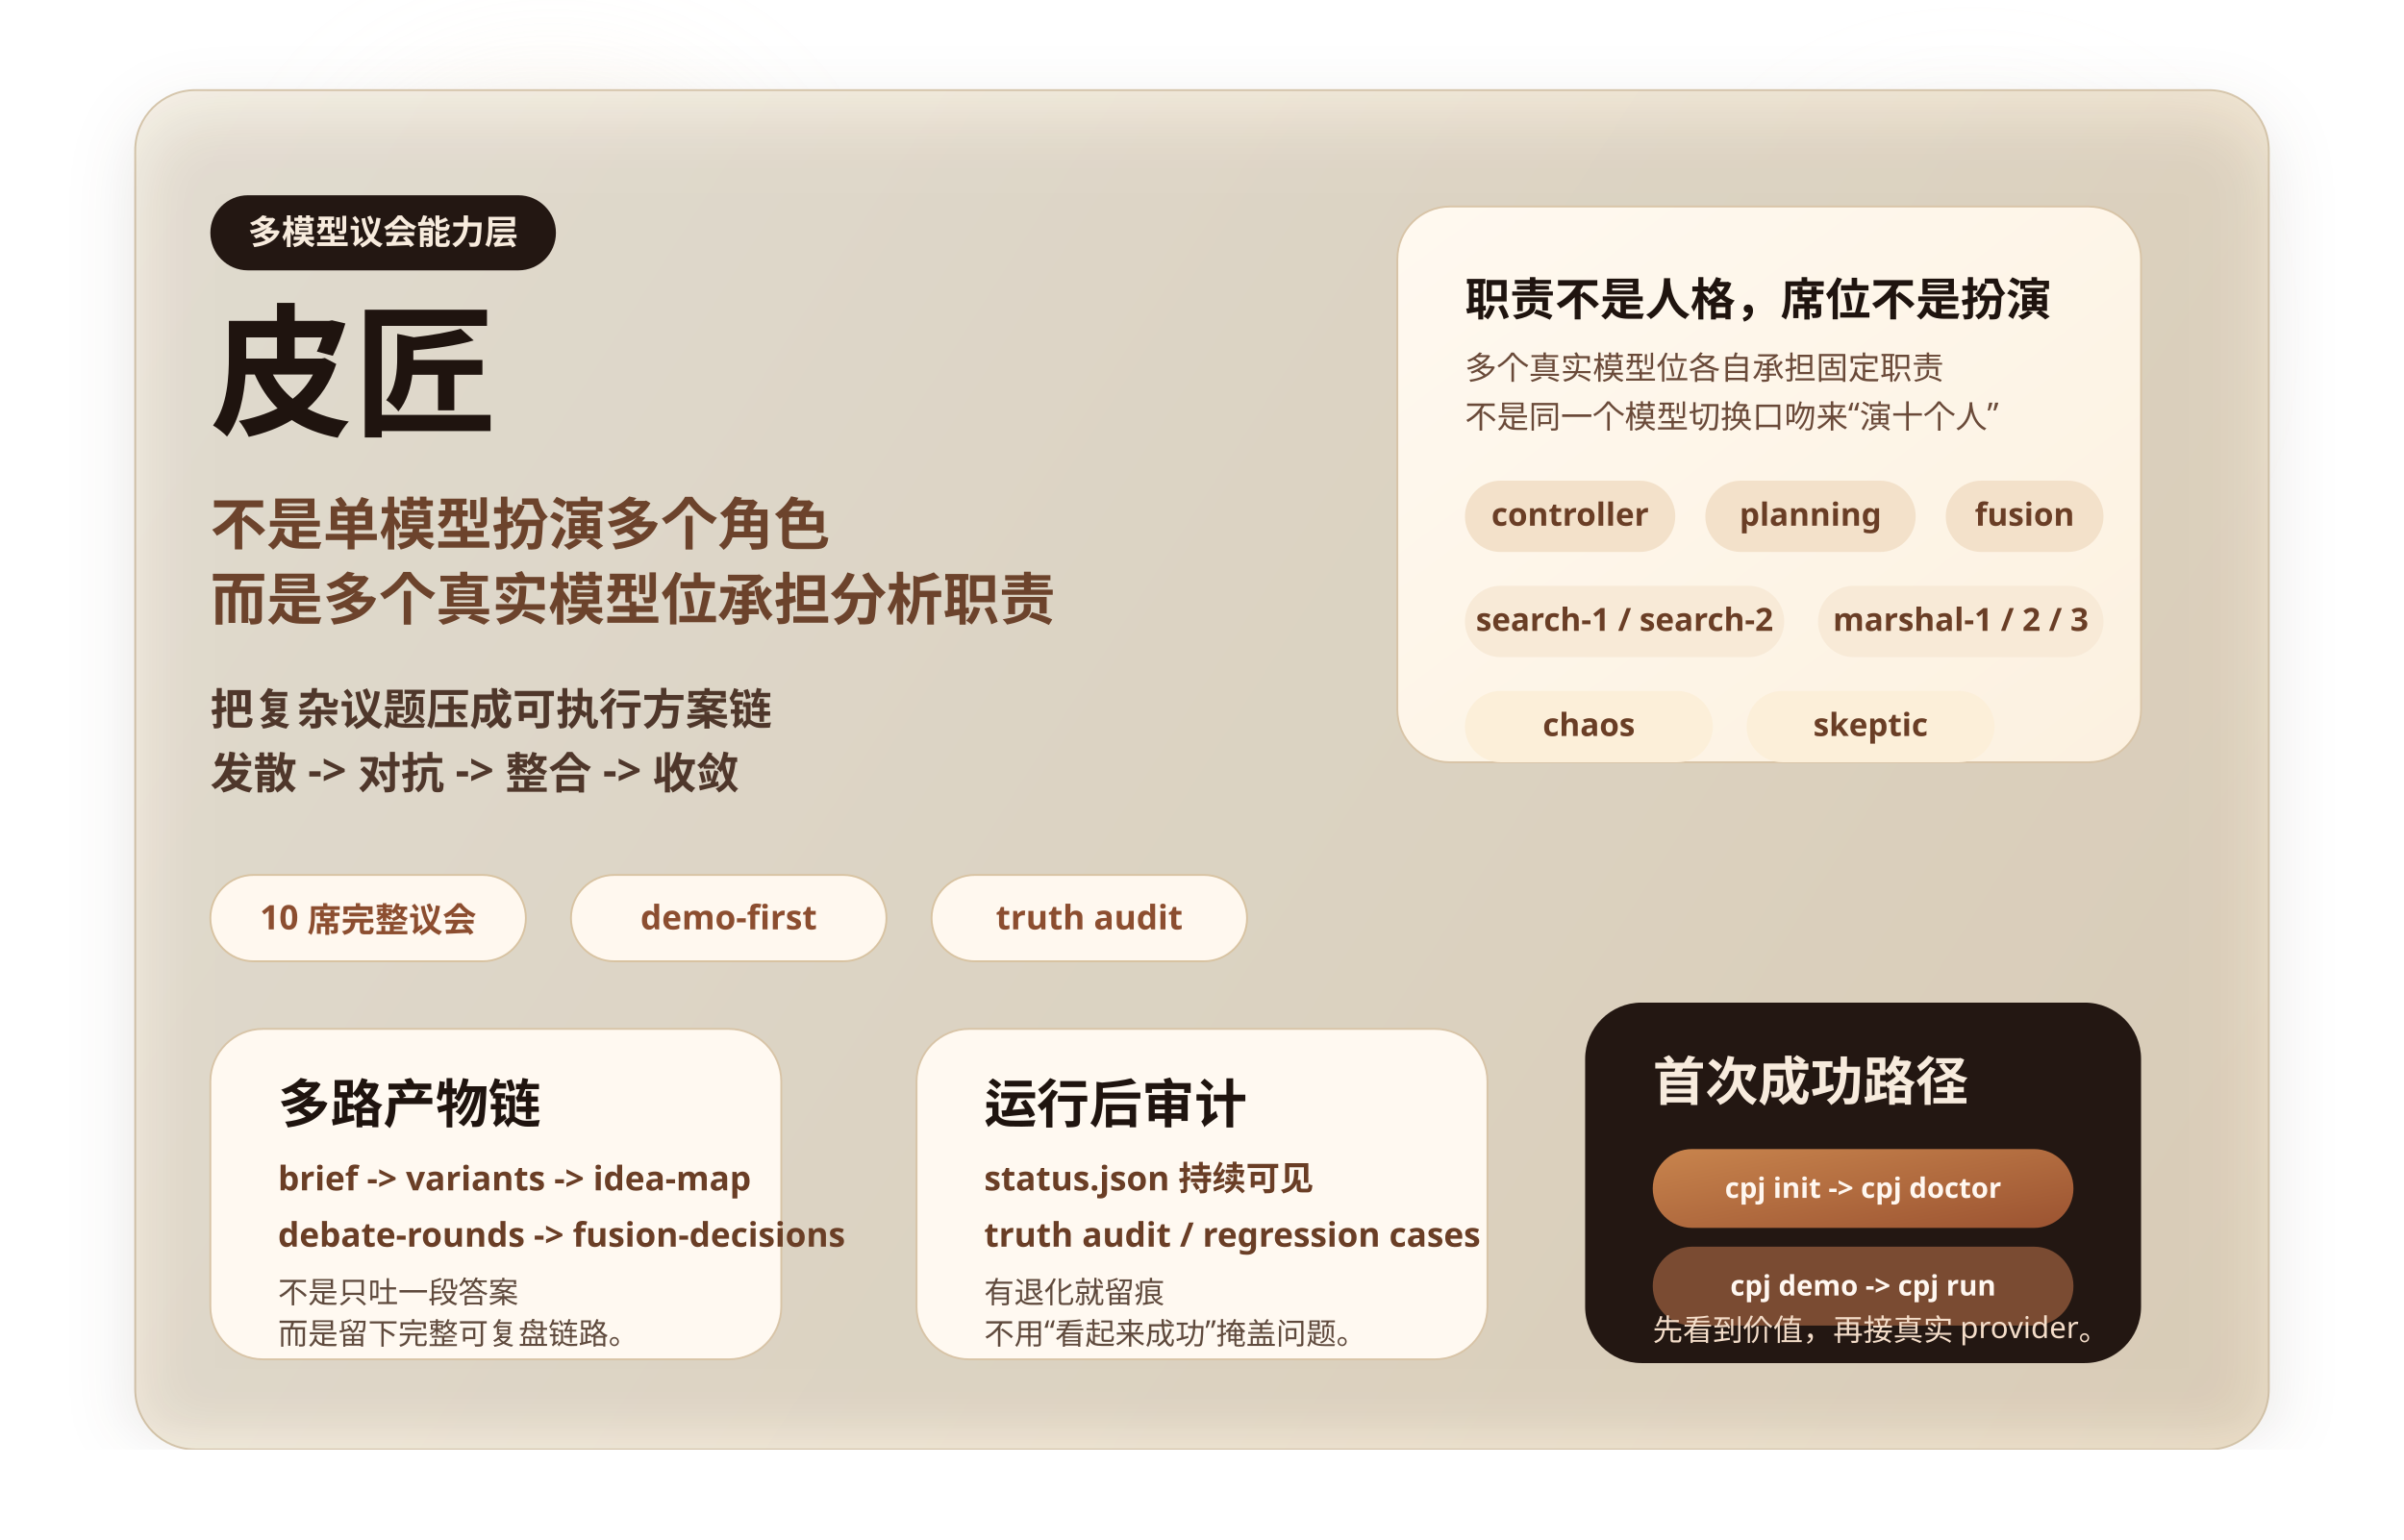
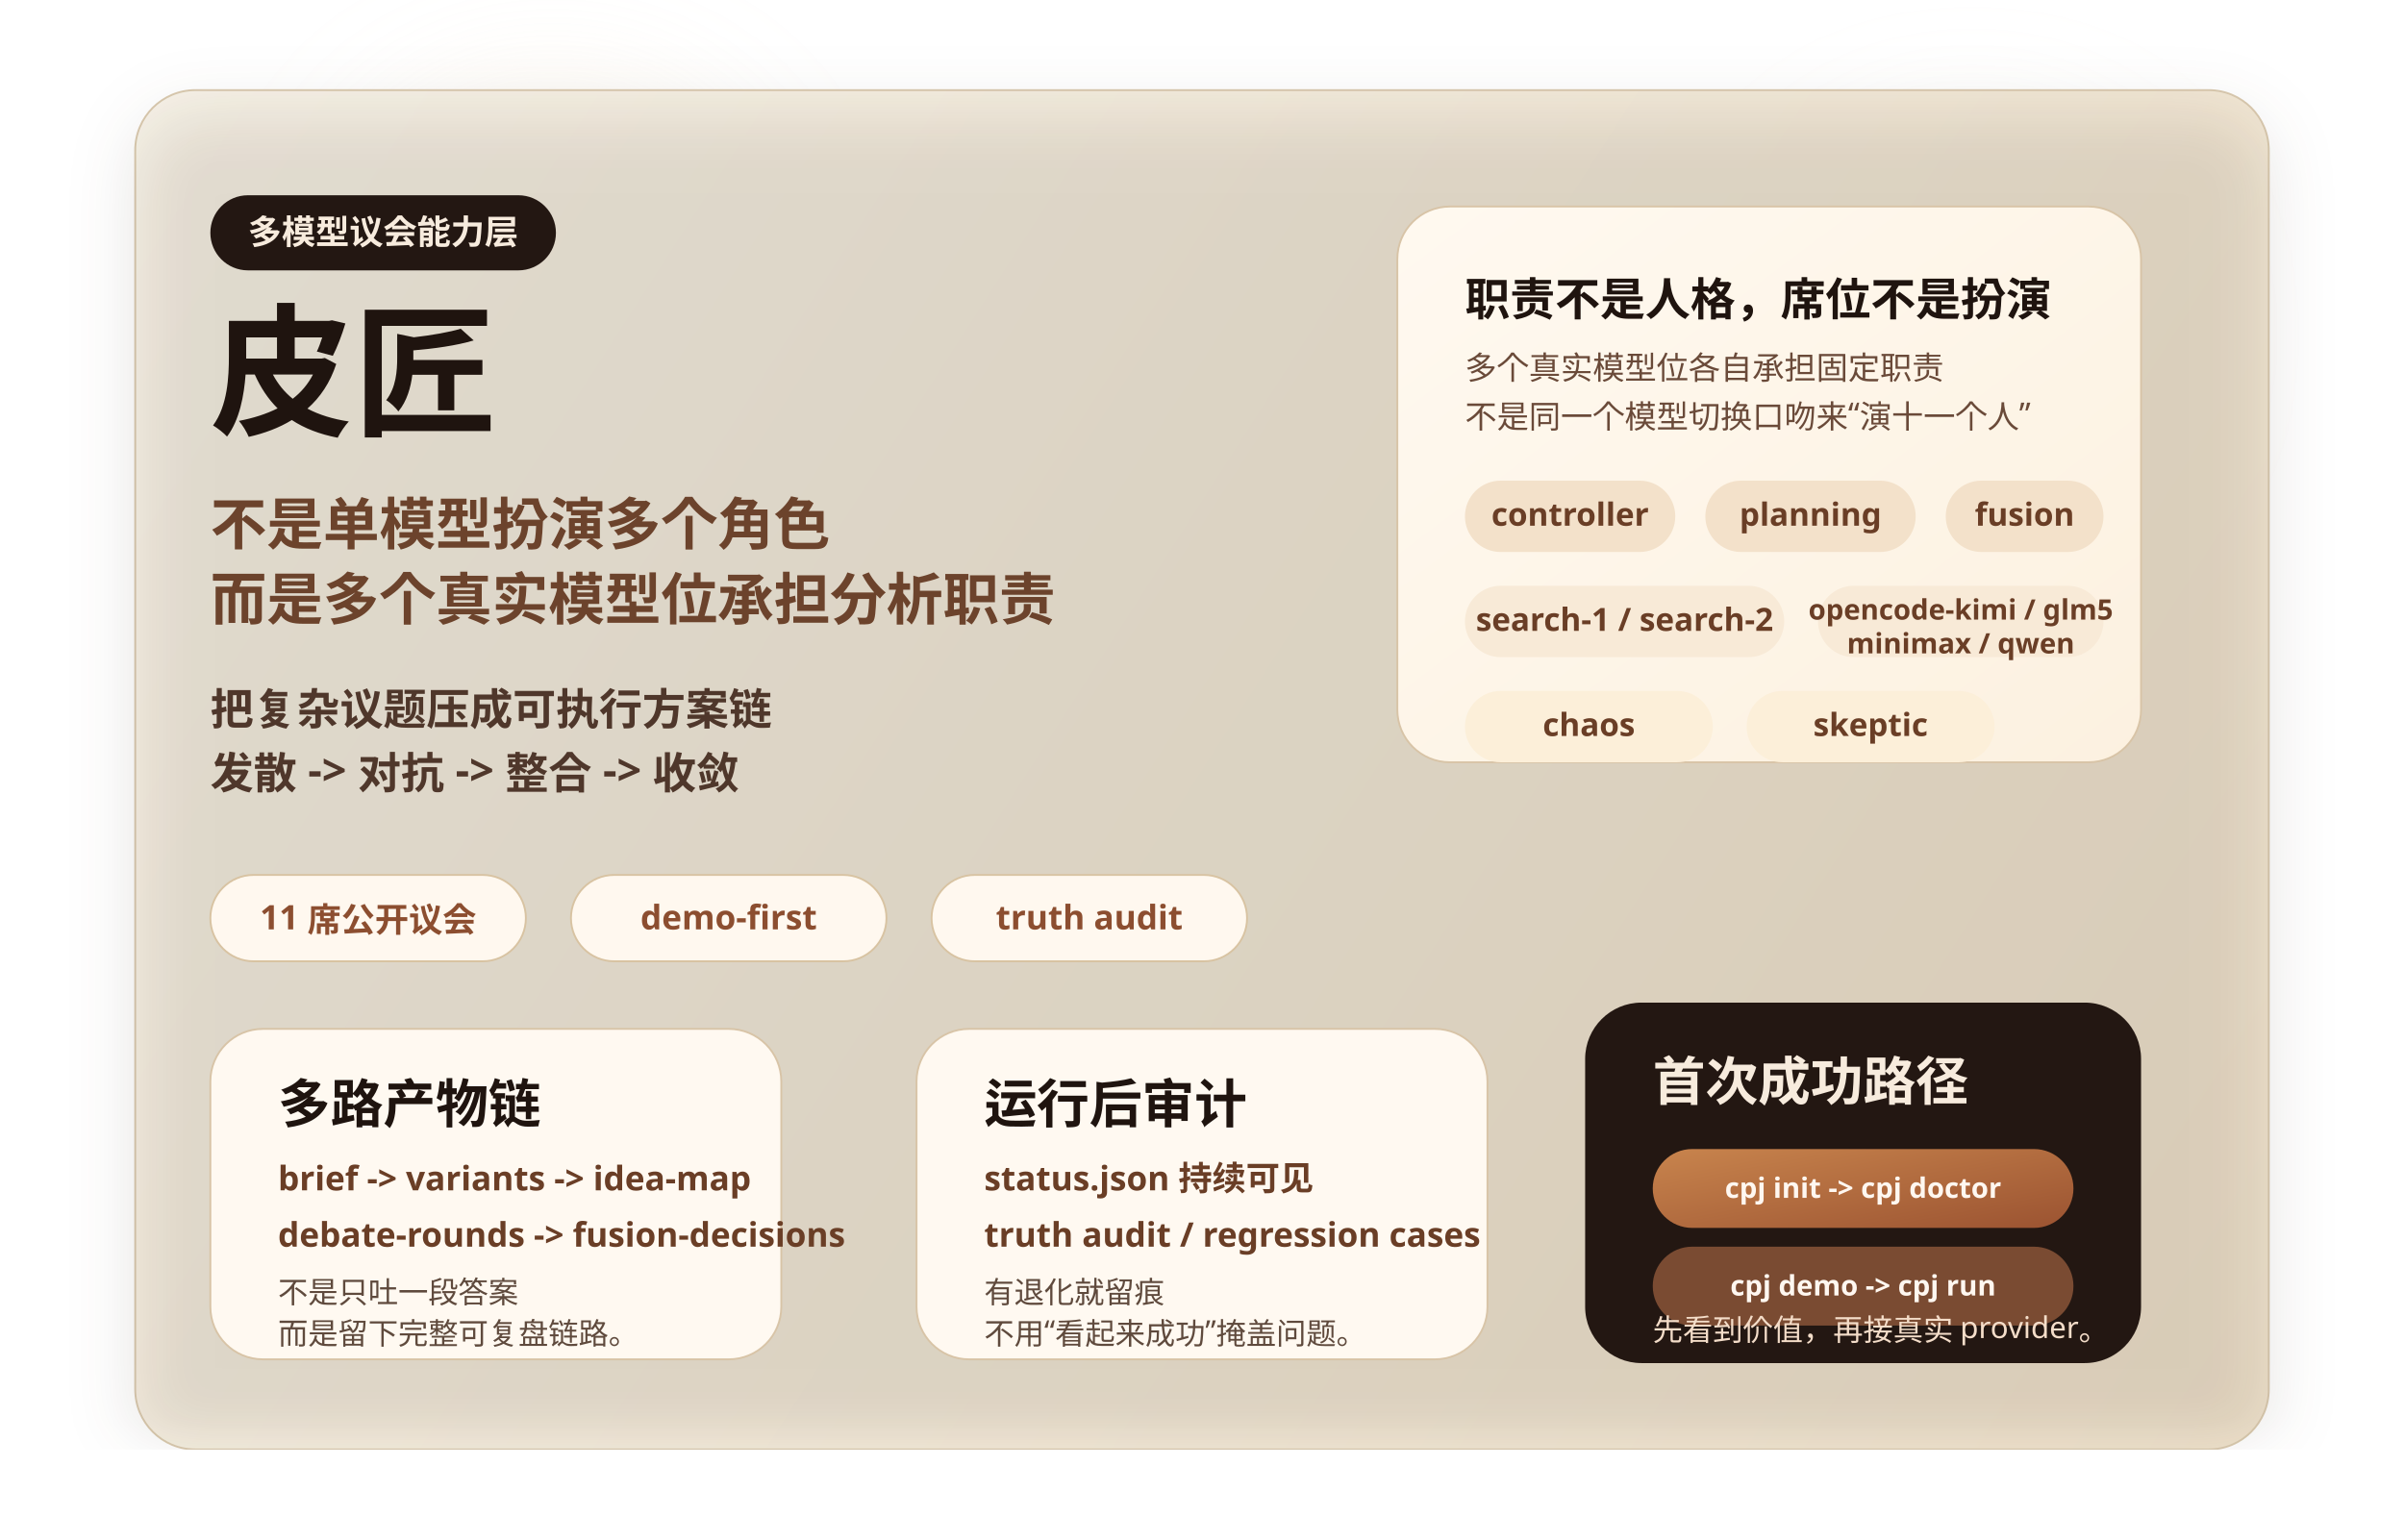
<svg xmlns="http://www.w3.org/2000/svg" width="1280" height="820" viewBox="0 0 1280 820" fill="none" role="img" aria-labelledby="title desc">
  <defs>
    <linearGradient id="bg" x1="86" y1="54" x2="1194" y2="766" gradientUnits="userSpaceOnUse">
      <stop stop-color="#F8F3E8" />
      <stop offset="1" stop-color="#EFE2CC" />
    </linearGradient>
    <linearGradient id="panel" x1="0" y1="0" x2="1" y2="1">
      <stop stop-color="#FFF9F0" />
      <stop offset="1" stop-color="#FCF1E0" />
    </linearGradient>
    <linearGradient id="accent" x1="0" y1="0" x2="1" y2="1">
      <stop stop-color="#C8844D" />
      <stop offset="1" stop-color="#9B5331" />
    </linearGradient>
    <filter id="shadow" x="36" y="24" width="1208" height="748" filterUnits="userSpaceOnUse" color-interpolation-filters="sRGB">
      <feOffset dy="12" />
      <feGaussianBlur stdDeviation="18" />
      <feColorMatrix type="matrix" values="0 0 0 0 0.212 0 0 0 0 0.153 0 0 0 0 0.106 0 0 0 0.12 0" />
      <feBlend in2="SourceGraphic" result="shape" />
    </filter>
    <filter id="softGlow" x="0" y="0" width="1280" height="820" filterUnits="userSpaceOnUse" color-interpolation-filters="sRGB">
      <feGaussianBlur stdDeviation="40" />
    </filter>
  </defs>
  <g filter="url(#softGlow)" opacity="0.22">
    <circle cx="294" cy="160" r="108" fill="#F3D9B4" />
    <circle cx="1050" cy="178" r="96" fill="#F7E8D0" />
  </g>
  <rect x="72" y="48" width="1136" height="724" rx="32" fill="url(#bg)" stroke="#D9C9AE" filter="url(#shadow)" />
  <rect x="112" y="104" width="184" height="40" rx="20" fill="#231712" />
  <text x="204" y="130" text-anchor="middle" font-family="Segoe UI, Microsoft YaHei, sans-serif" font-size="18" font-weight="700" fill="#F7EBDD">多模型议会能力层</text>
  <text x="112" y="226" font-family="Segoe UI, Microsoft YaHei, sans-serif" font-size="76" font-weight="800" fill="#1F140F">皮匠</text>
  <text x="112" y="290" font-family="Segoe UI, Microsoft YaHei, sans-serif" font-size="30" font-weight="700" fill="#6C432C">不是单模型扮演多个角色</text>
  <text x="112" y="330" font-family="Segoe UI, Microsoft YaHei, sans-serif" font-size="30" font-weight="700" fill="#6C432C">而是多个真实模型位承担分析职责</text>
  <text x="112" y="386" font-family="Segoe UI, Microsoft YaHei, sans-serif" font-size="23" font-weight="600" fill="#4F372B">把复杂议题压成可执行方案链</text>
  <text x="112" y="420" font-family="Segoe UI, Microsoft YaHei, sans-serif" font-size="23" font-weight="600" fill="#4F372B">发散 -&gt; 对抗 -&gt; 整合 -&gt; 收敛</text>
  <rect x="112" y="466" width="168" height="46" rx="23" fill="#FFF8EF" stroke="#D8C3A2" />
-   <text x="196" y="495" text-anchor="middle" font-family="Segoe UI, Microsoft YaHei, sans-serif" font-size="18" font-weight="700" fill="#8C4E30">10 席完整议会</text>
+   <text x="196" y="495" text-anchor="middle" font-family="Segoe UI, Microsoft YaHei, sans-serif" font-size="18" font-weight="700" fill="#8C4E30">11 席公开议会</text>
  <rect x="304" y="466" width="168" height="46" rx="23" fill="#FFF8EF" stroke="#D8C3A2" />
  <text x="388" y="495" text-anchor="middle" font-family="Segoe UI, Microsoft YaHei, sans-serif" font-size="18" font-weight="700" fill="#8C4E30">demo-first</text>
  <rect x="496" y="466" width="168" height="46" rx="23" fill="#FFF8EF" stroke="#D8C3A2" />
  <text x="580" y="495" text-anchor="middle" font-family="Segoe UI, Microsoft YaHei, sans-serif" font-size="18" font-weight="700" fill="#8C4E30">truth audit</text>
  <rect x="744" y="110" width="396" height="296" rx="28" fill="url(#panel)" stroke="#D8C4A7" />
  <text x="780" y="168" font-family="Segoe UI, Microsoft YaHei, sans-serif" font-size="24" font-weight="700" fill="#1F140F">职责不是人格，席位不是扮演</text>
  <text x="780" y="202" font-family="Segoe UI, Microsoft YaHei, sans-serif" font-size="17" font-weight="500" fill="#6A4A39">多个真实模型位各自承担固定职责</text>
-   <text x="780" y="228" font-family="Segoe UI, Microsoft YaHei, sans-serif" font-size="17" font-weight="500" fill="#6A4A39">不是同一个模型切换口吻来“演十个人”</text>
+   <text x="780" y="228" font-family="Segoe UI, Microsoft YaHei, sans-serif" font-size="17" font-weight="500" fill="#6A4A39">不是同一个模型切换口吻来“演十一个人”</text>
  <rect x="780" y="256" width="112" height="38" rx="19" fill="#F3E1CA" />
  <text x="836" y="280" text-anchor="middle" font-family="Segoe UI, Microsoft YaHei, sans-serif" font-size="17" font-weight="700" fill="#6A3E26">controller</text>
  <rect x="908" y="256" width="112" height="38" rx="19" fill="#F3E1CA" />
  <text x="964" y="280" text-anchor="middle" font-family="Segoe UI, Microsoft YaHei, sans-serif" font-size="17" font-weight="700" fill="#6A3E26">planning</text>
  <rect x="1036" y="256" width="84" height="38" rx="19" fill="#F3E1CA" />
  <text x="1078" y="280" text-anchor="middle" font-family="Segoe UI, Microsoft YaHei, sans-serif" font-size="17" font-weight="700" fill="#6A3E26">fusion</text>
  <rect x="780" y="312" width="170" height="38" rx="19" fill="#F8EAD7" />
  <text x="865" y="336" text-anchor="middle" font-family="Segoe UI, Microsoft YaHei, sans-serif" font-size="17" font-weight="700" fill="#6A3E26">search-1 / search-2</text>
  <rect x="968" y="312" width="152" height="38" rx="19" fill="#F8EAD7" />
-   <text x="1044" y="336" text-anchor="middle" font-family="Segoe UI, Microsoft YaHei, sans-serif" font-size="17" font-weight="700" fill="#6A3E26">marshal-1 / 2 / 3</text>
+   <text x="1044" y="330" text-anchor="middle" font-family="Segoe UI, Microsoft YaHei, sans-serif" font-size="15" font-weight="700" fill="#6A3E26">opencode-kimi / glm5</text>
+   <text x="1044" y="348" text-anchor="middle" font-family="Segoe UI, Microsoft YaHei, sans-serif" font-size="15" font-weight="700" fill="#6A3E26">minimax / qwen</text>
  <rect x="780" y="368" width="132" height="38" rx="19" fill="#FCEFD9" />
  <text x="846" y="392" text-anchor="middle" font-family="Segoe UI, Microsoft YaHei, sans-serif" font-size="17" font-weight="700" fill="#6A3E26">chaos</text>
  <rect x="930" y="368" width="132" height="38" rx="19" fill="#FCEFD9" />
  <text x="996" y="392" text-anchor="middle" font-family="Segoe UI, Microsoft YaHei, sans-serif" font-size="17" font-weight="700" fill="#6A3E26">skeptic</text>
  <rect x="112" y="548" width="304" height="176" rx="28" fill="#FFF9F1" stroke="#D8C4A7" />
  <text x="148" y="598" font-family="Segoe UI, Microsoft YaHei, sans-serif" font-size="28" font-weight="700" fill="#1F140F">多路产物链</text>
  <text x="148" y="634" font-family="Segoe UI, Microsoft YaHei, sans-serif" font-size="18" font-weight="600" fill="#6A3E26">brief -&gt; variants -&gt; idea-map</text>
  <text x="148" y="664" font-family="Segoe UI, Microsoft YaHei, sans-serif" font-size="18" font-weight="600" fill="#6A3E26">debate-rounds -&gt; fusion-decisions</text>
  <text x="148" y="694" font-family="Segoe UI, Microsoft YaHei, sans-serif" font-size="16" font-weight="500" fill="#5F4A3D">不是只吐一段答案</text>
  <text x="148" y="716" font-family="Segoe UI, Microsoft YaHei, sans-serif" font-size="16" font-weight="500" fill="#5F4A3D">而是留下完整可复盘链路。</text>
  <rect x="488" y="548" width="304" height="176" rx="28" fill="#FFF9F1" stroke="#D8C4A7" />
  <text x="524" y="598" font-family="Segoe UI, Microsoft YaHei, sans-serif" font-size="28" font-weight="700" fill="#1F140F">运行后审计</text>
  <text x="524" y="634" font-family="Segoe UI, Microsoft YaHei, sans-serif" font-size="18" font-weight="600" fill="#6A3E26">status.json 持续可见</text>
  <text x="524" y="664" font-family="Segoe UI, Microsoft YaHei, sans-serif" font-size="18" font-weight="600" fill="#6A3E26">truth audit / regression cases</text>
  <text x="524" y="694" font-family="Segoe UI, Microsoft YaHei, sans-serif" font-size="16" font-weight="500" fill="#5F4A3D">有退化就留痕</text>
  <text x="524" y="716" font-family="Segoe UI, Microsoft YaHei, sans-serif" font-size="16" font-weight="500" fill="#5F4A3D">不用“看起来成功”掩盖问题。</text>
  <rect x="844" y="534" width="296" height="192" rx="30" fill="#231712" />
  <text x="880" y="586" font-family="Segoe UI, Microsoft YaHei, sans-serif" font-size="28" font-weight="700" fill="#F7EBDD">首次成功路径</text>
  <rect x="880" y="612" width="224" height="42" rx="21" fill="url(#accent)" />
  <text x="992" y="638" text-anchor="middle" font-family="Consolas, Segoe UI, monospace" font-size="15" font-weight="700" fill="#FFF7F0">cpj init -&gt; cpj doctor</text>
  <rect x="880" y="664" width="224" height="42" rx="21" fill="#7A4B32" />
  <text x="992" y="690" text-anchor="middle" font-family="Consolas, Segoe UI, monospace" font-size="15" font-weight="700" fill="#FFF7F0">cpj demo -&gt; cpj run</text>
  <text x="880" y="714" font-family="Segoe UI, Microsoft YaHei, sans-serif" font-size="16" font-weight="500" fill="#F4DDC9">先看到价值，再接真实 provider。</text>
</svg>
